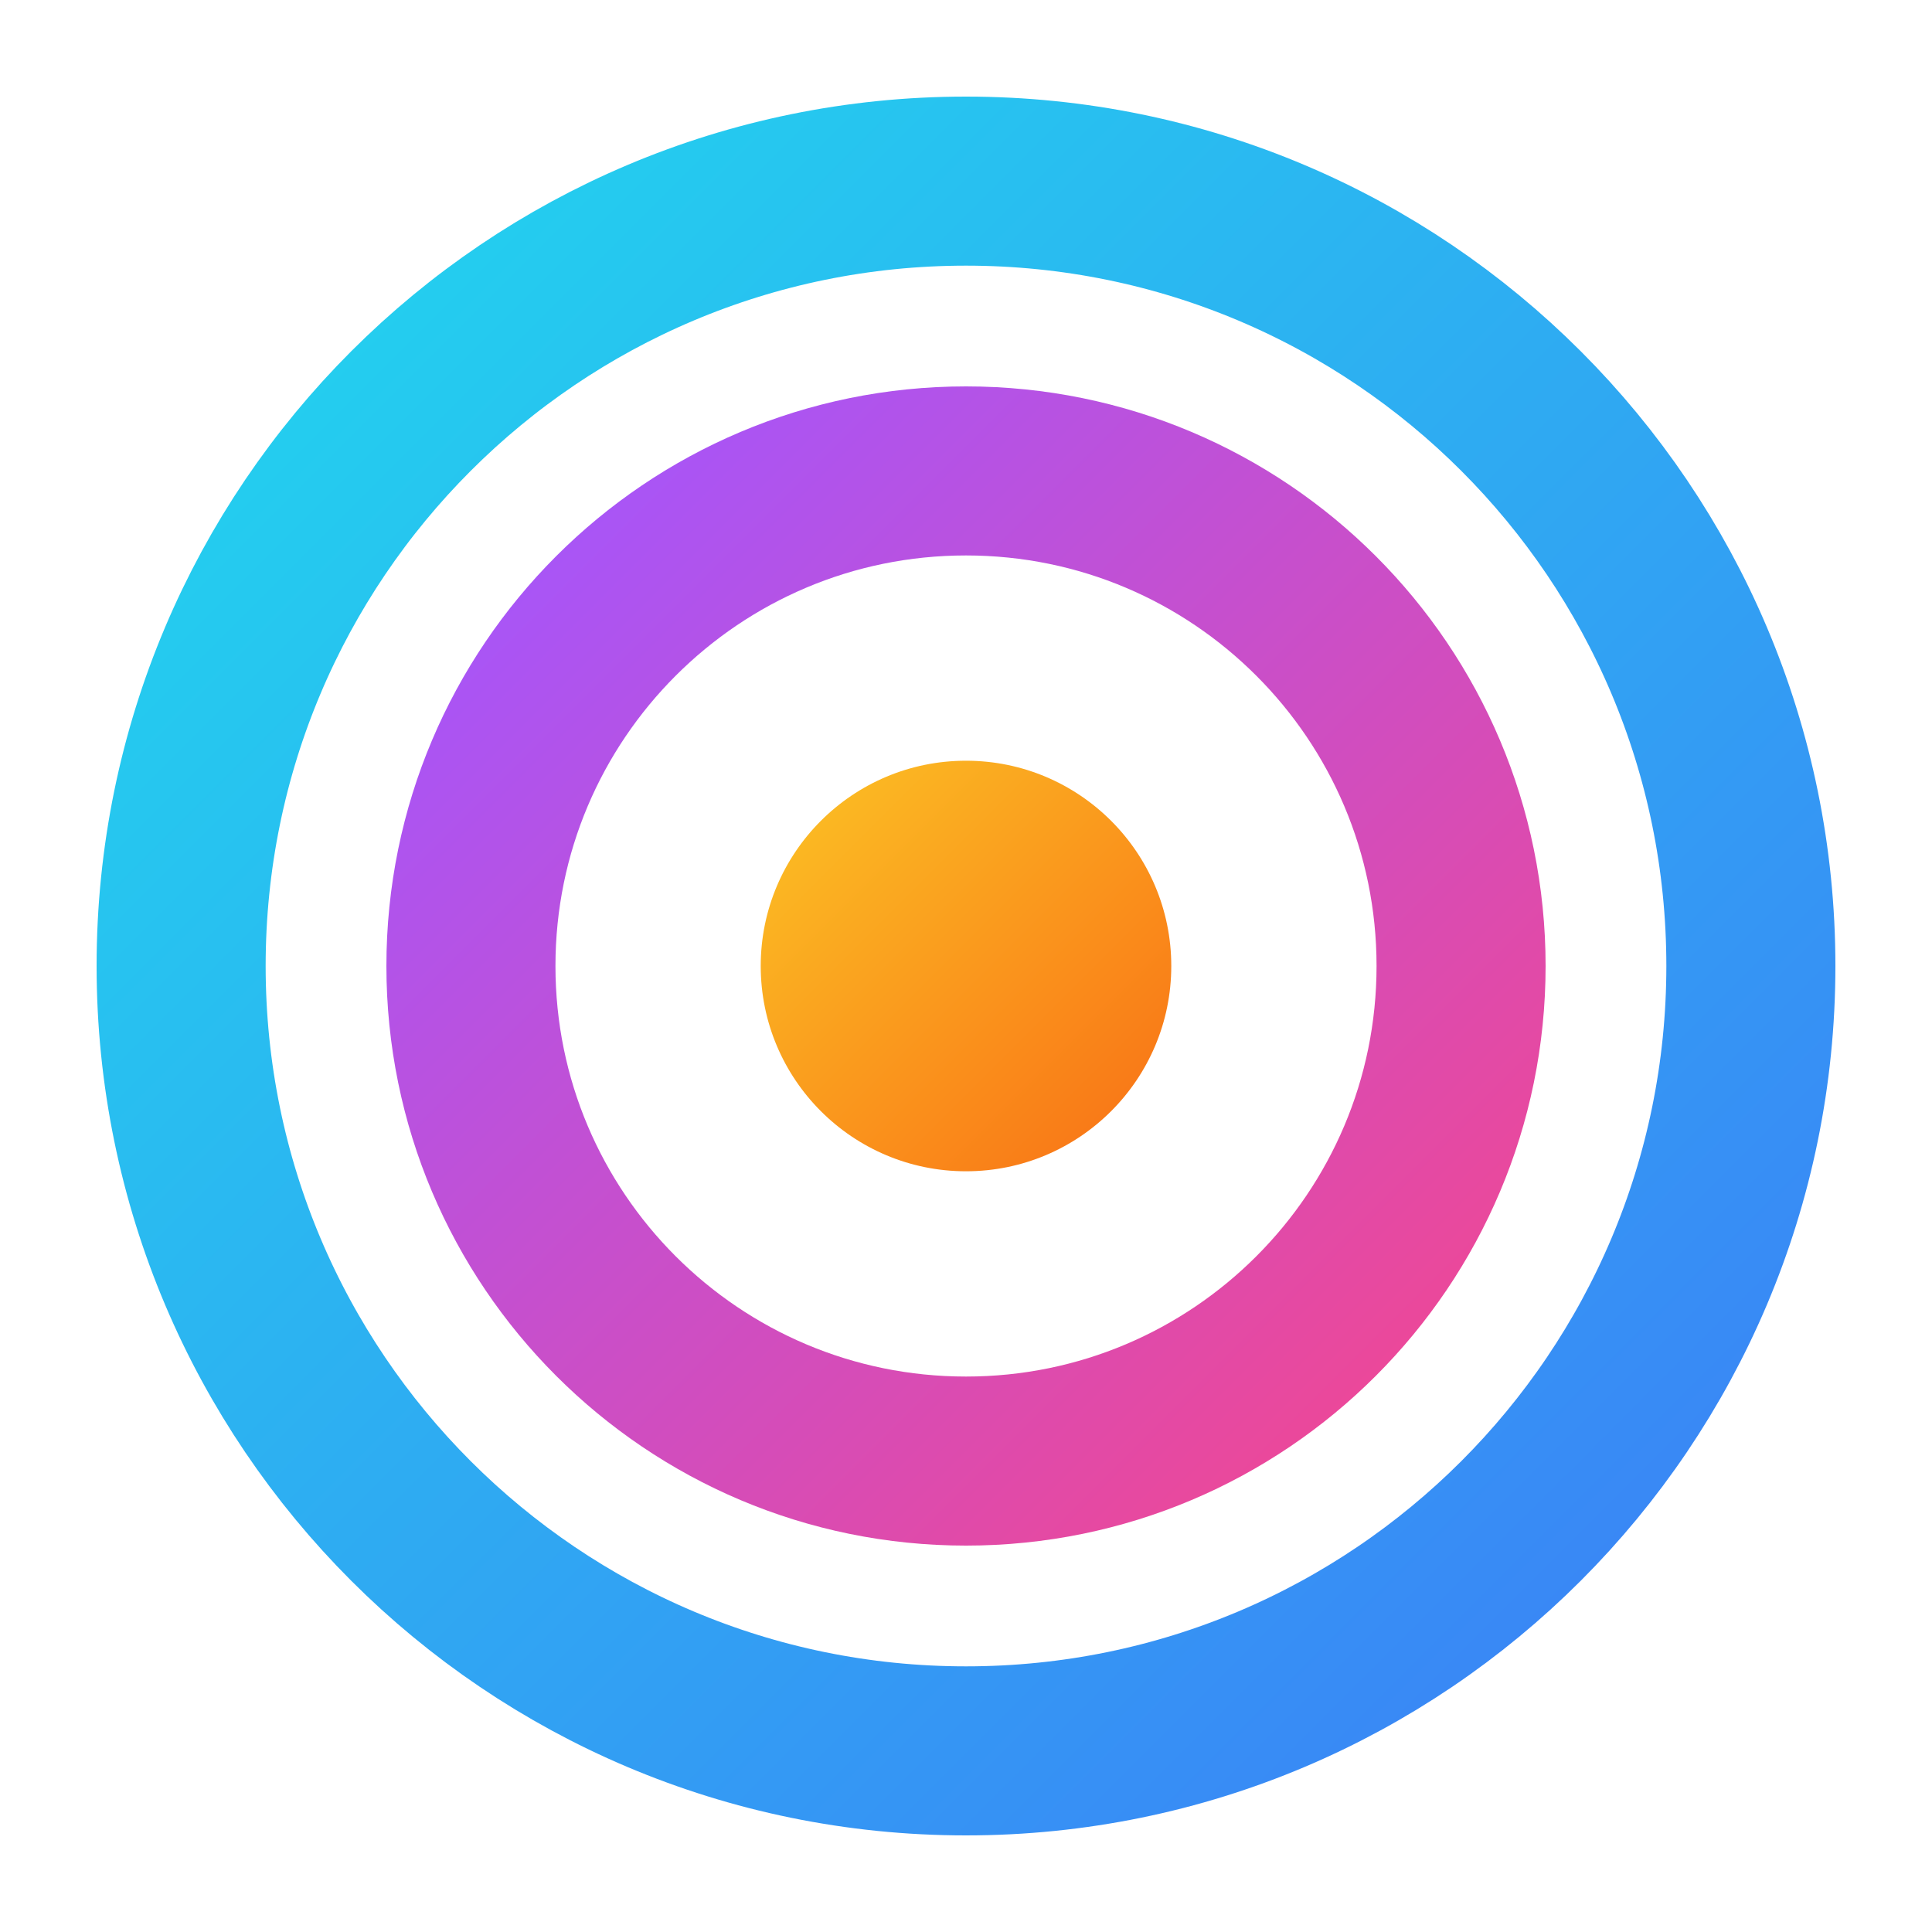
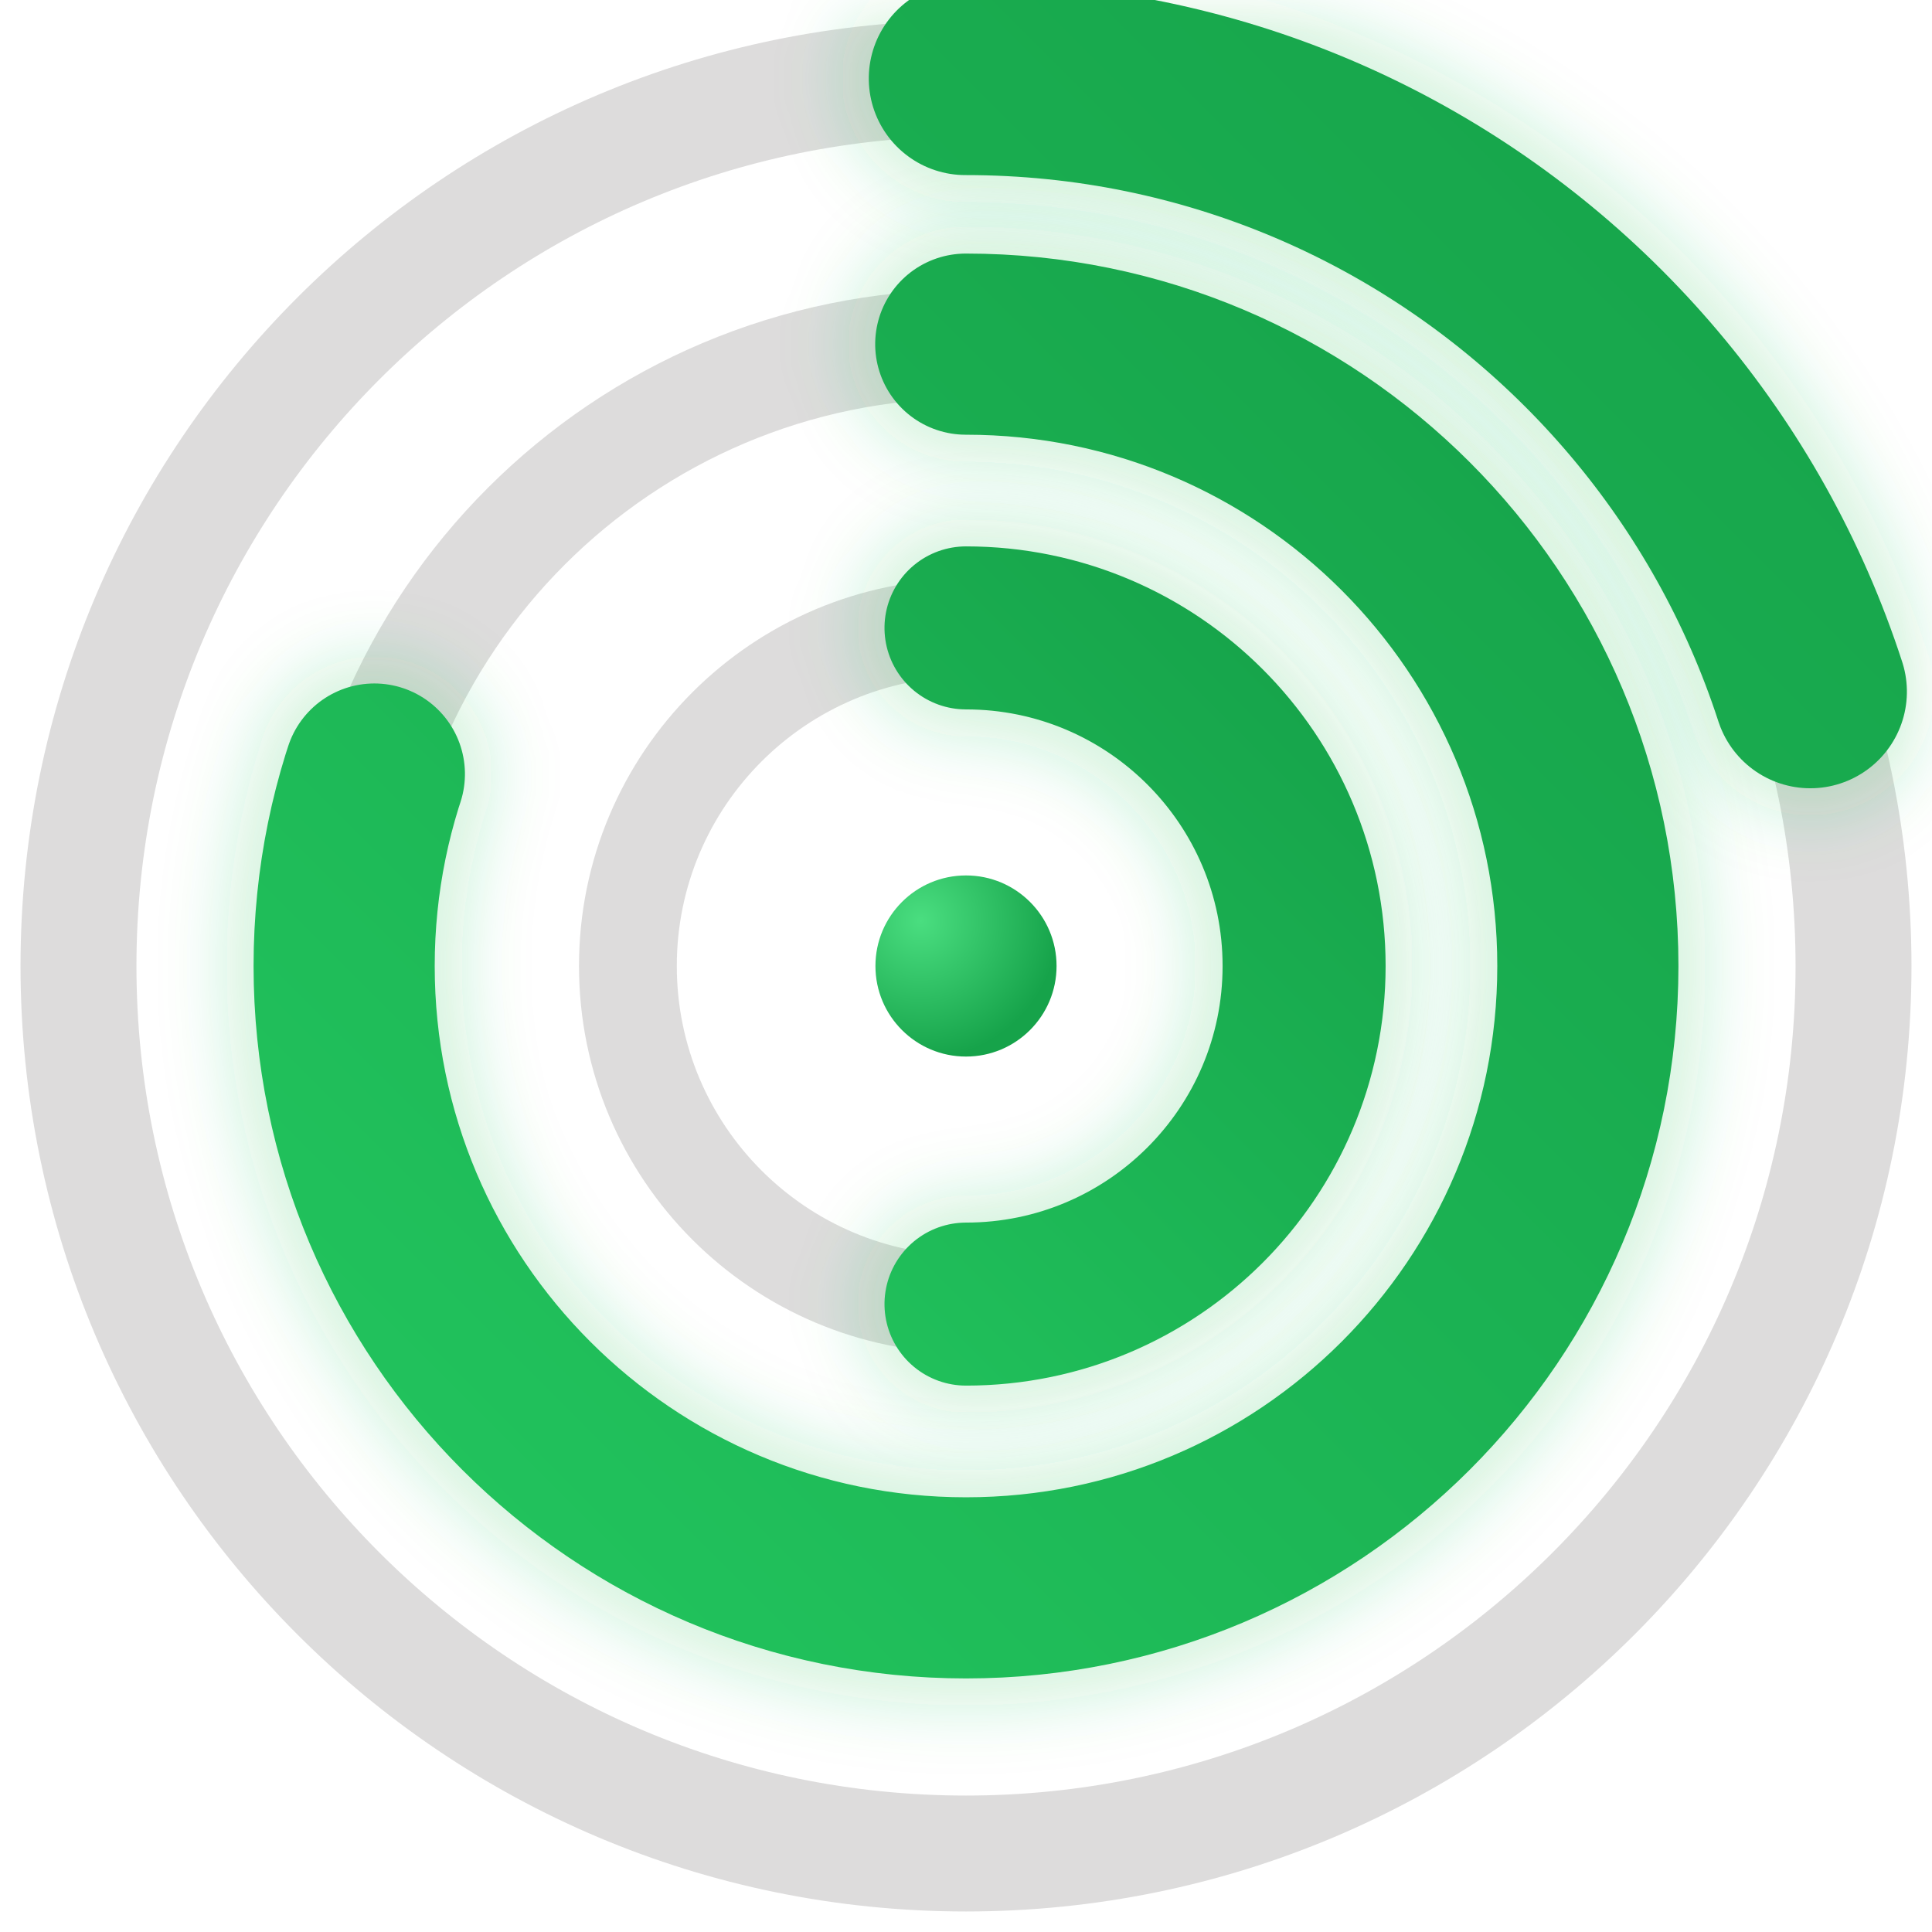
- <svg xmlns="http://www.w3.org/2000/svg" viewBox="0 0 32 32" width="32" height="32" fill="none">
+ <svg xmlns="http://www.w3.org/2000/svg" viewBox="0 0 64 64" width="64" height="64" fill="none" role="img" aria-label="OCG 余量查询">
  <defs>
-     <linearGradient id="ocgu-a" x1="4" y1="4" x2="28" y2="28" gradientUnits="userSpaceOnUse">
-       <stop offset="0" stop-color="#22D3EE" />
-       <stop offset="1" stop-color="#3B82F6" />
+     <filter id="ocgu-soft" x="-50%" y="-50%" width="200%" height="200%">
+       <feGaussianBlur stdDeviation="1.1" />
+     </filter>
+     <radialGradient id="ocgu-core" cx="30.5" cy="30.5" r="4.6" gradientUnits="userSpaceOnUse">
+       <stop stop-color="#4ADE80" />
+       <stop offset="1" stop-color="#16A34A" />
+     </radialGradient>
+     <linearGradient id="ocgu-g0" x1="2.6" y1="2.6" x2="61.4" y2="61.4" gradientUnits="userSpaceOnUse">
+       <stop stop-color="#22C55E" />
+       <stop offset="1" stop-color="#16A34A" />
    </linearGradient>
-     <linearGradient id="ocgu-b" x1="9" y1="9" x2="23" y2="23" gradientUnits="userSpaceOnUse">
-       <stop offset="0" stop-color="#A855F7" />
-       <stop offset="1" stop-color="#EC4899" />
+     <linearGradient id="ocgu-g1" x1="11.4" y1="11.4" x2="52.6" y2="52.6" gradientUnits="userSpaceOnUse">
+       <stop stop-color="#22C55E" />
+       <stop offset="1" stop-color="#16A34A" />
    </linearGradient>
-     <linearGradient id="ocgu-c" x1="13" y1="13" x2="19" y2="19" gradientUnits="userSpaceOnUse">
-       <stop offset="0" stop-color="#FBBF24" />
-       <stop offset="1" stop-color="#F97316" />
+     <linearGradient id="ocgu-g2" x1="20.8" y1="20.8" x2="43.2" y2="43.2" gradientUnits="userSpaceOnUse">
+       <stop stop-color="#22C55E" />
+       <stop offset="1" stop-color="#16A34A" />
    </linearGradient>
  </defs>
-   <circle cx="16" cy="16" r="13" stroke="url(#ocgu-a)" stroke-width="2.8" />
-   <circle cx="16" cy="16" r="8.2" stroke="url(#ocgu-b)" stroke-width="2.8" />
-   <circle cx="16" cy="16" r="3.4" fill="url(#ocgu-c)" />
+   <circle cx="32" cy="32" r="29.4" stroke="#9C9999" stroke-opacity="0.34" stroke-width="3.84" fill="none" />
+   <circle cx="32" cy="32" r="20.6" stroke="#9C9999" stroke-opacity="0.34" stroke-width="3.60" fill="none" />
+   <circle cx="32" cy="32" r="11.2" stroke="#9C9999" stroke-opacity="0.34" stroke-width="3.24" fill="none" />
+   <circle cx="32" cy="32" r="29.4" stroke="#22C55E" stroke-opacity="0.2" stroke-width="8.20" fill="none" stroke-linecap="round" stroke-dasharray="36.95 147.78" transform="rotate(-90 32 32)" filter="url(#ocgu-soft)" />
+   <circle cx="32" cy="32" r="20.6" stroke="#22C55E" stroke-opacity="0.2" stroke-width="7.80" fill="none" stroke-linecap="round" stroke-dasharray="103.55 25.89" transform="rotate(-90 32 32)" filter="url(#ocgu-soft)" />
+   <circle cx="32" cy="32" r="11.2" stroke="#22C55E" stroke-opacity="0.2" stroke-width="7.20" fill="none" stroke-linecap="round" stroke-dasharray="35.19 35.19" transform="rotate(-90 32 32)" filter="url(#ocgu-soft)" />
+   <circle cx="32" cy="32" r="29.4" stroke="url(#ocgu-g0)" stroke-width="6.4" fill="none" stroke-linecap="round" stroke-dasharray="36.95 147.78" transform="rotate(-90 32 32)" />
+   <circle cx="32" cy="32" r="20.6" stroke="url(#ocgu-g1)" stroke-width="6" fill="none" stroke-linecap="round" stroke-dasharray="103.55 25.89" transform="rotate(-90 32 32)" />
+   <circle cx="32" cy="32" r="11.2" stroke="url(#ocgu-g2)" stroke-width="5.4" fill="none" stroke-linecap="round" stroke-dasharray="35.19 35.19" transform="rotate(-90 32 32)" />
+   <circle cx="32" cy="32" r="3.0" fill="url(#ocgu-core)" />
</svg>
